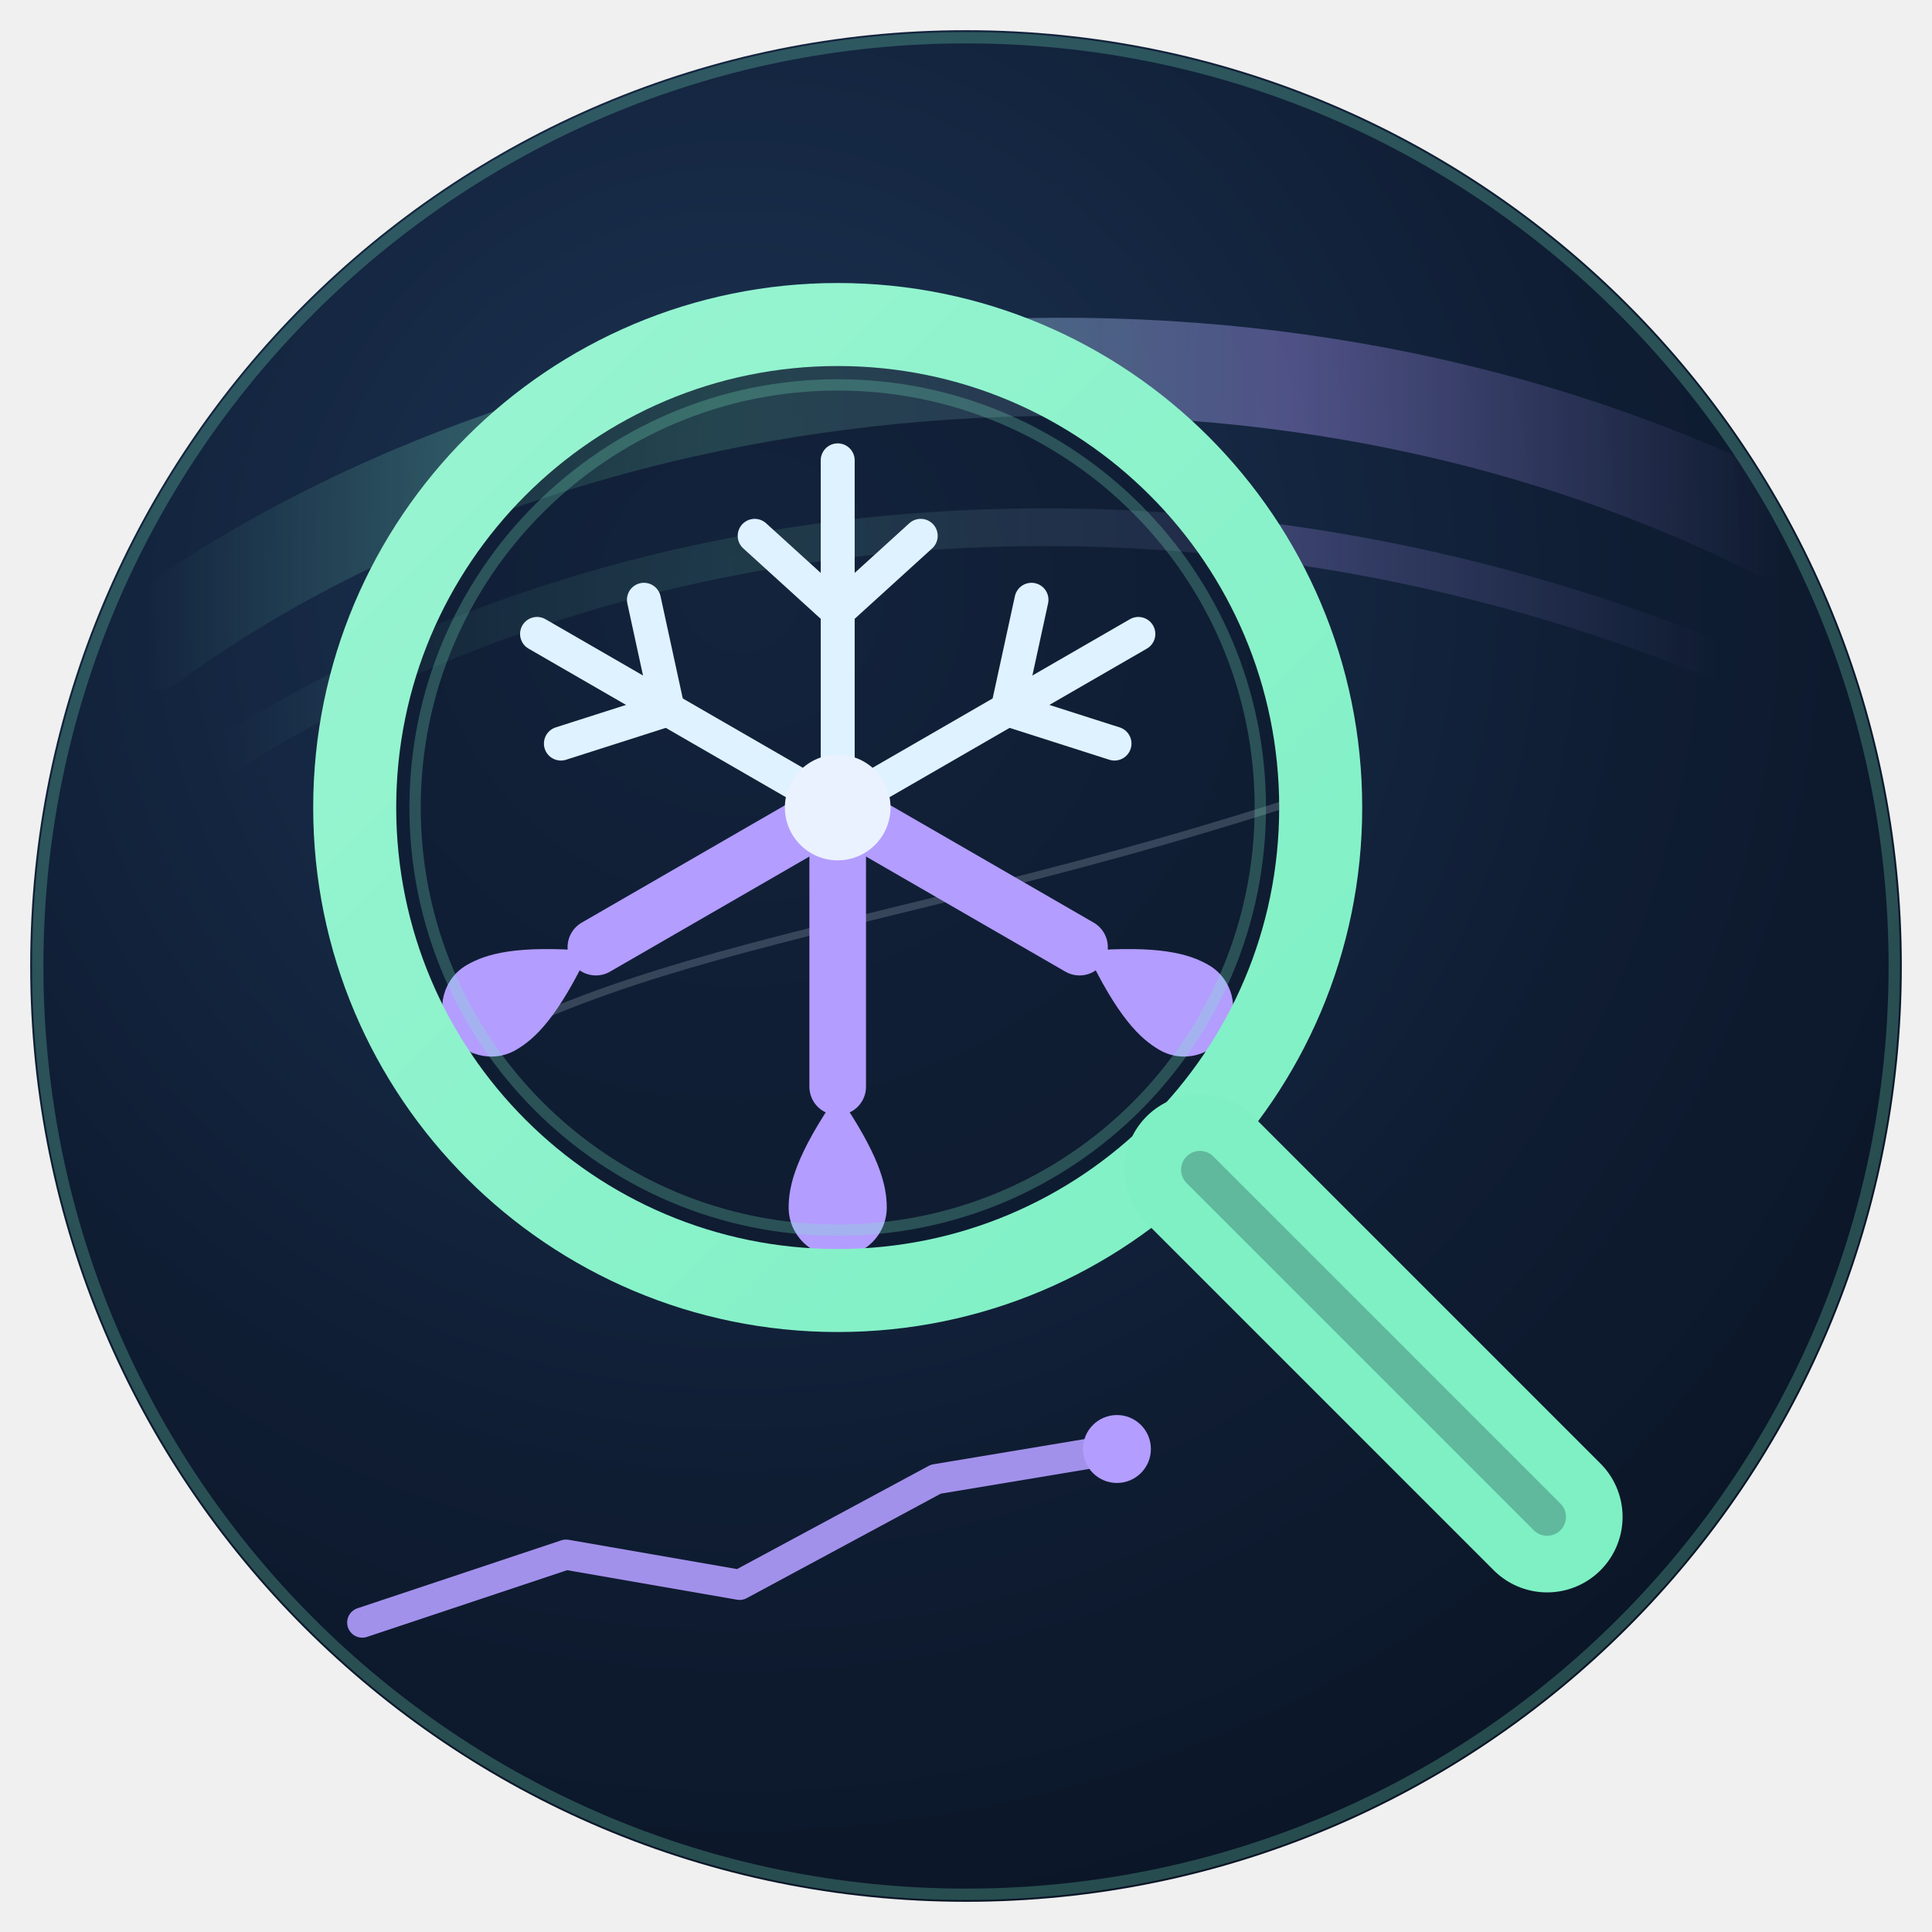
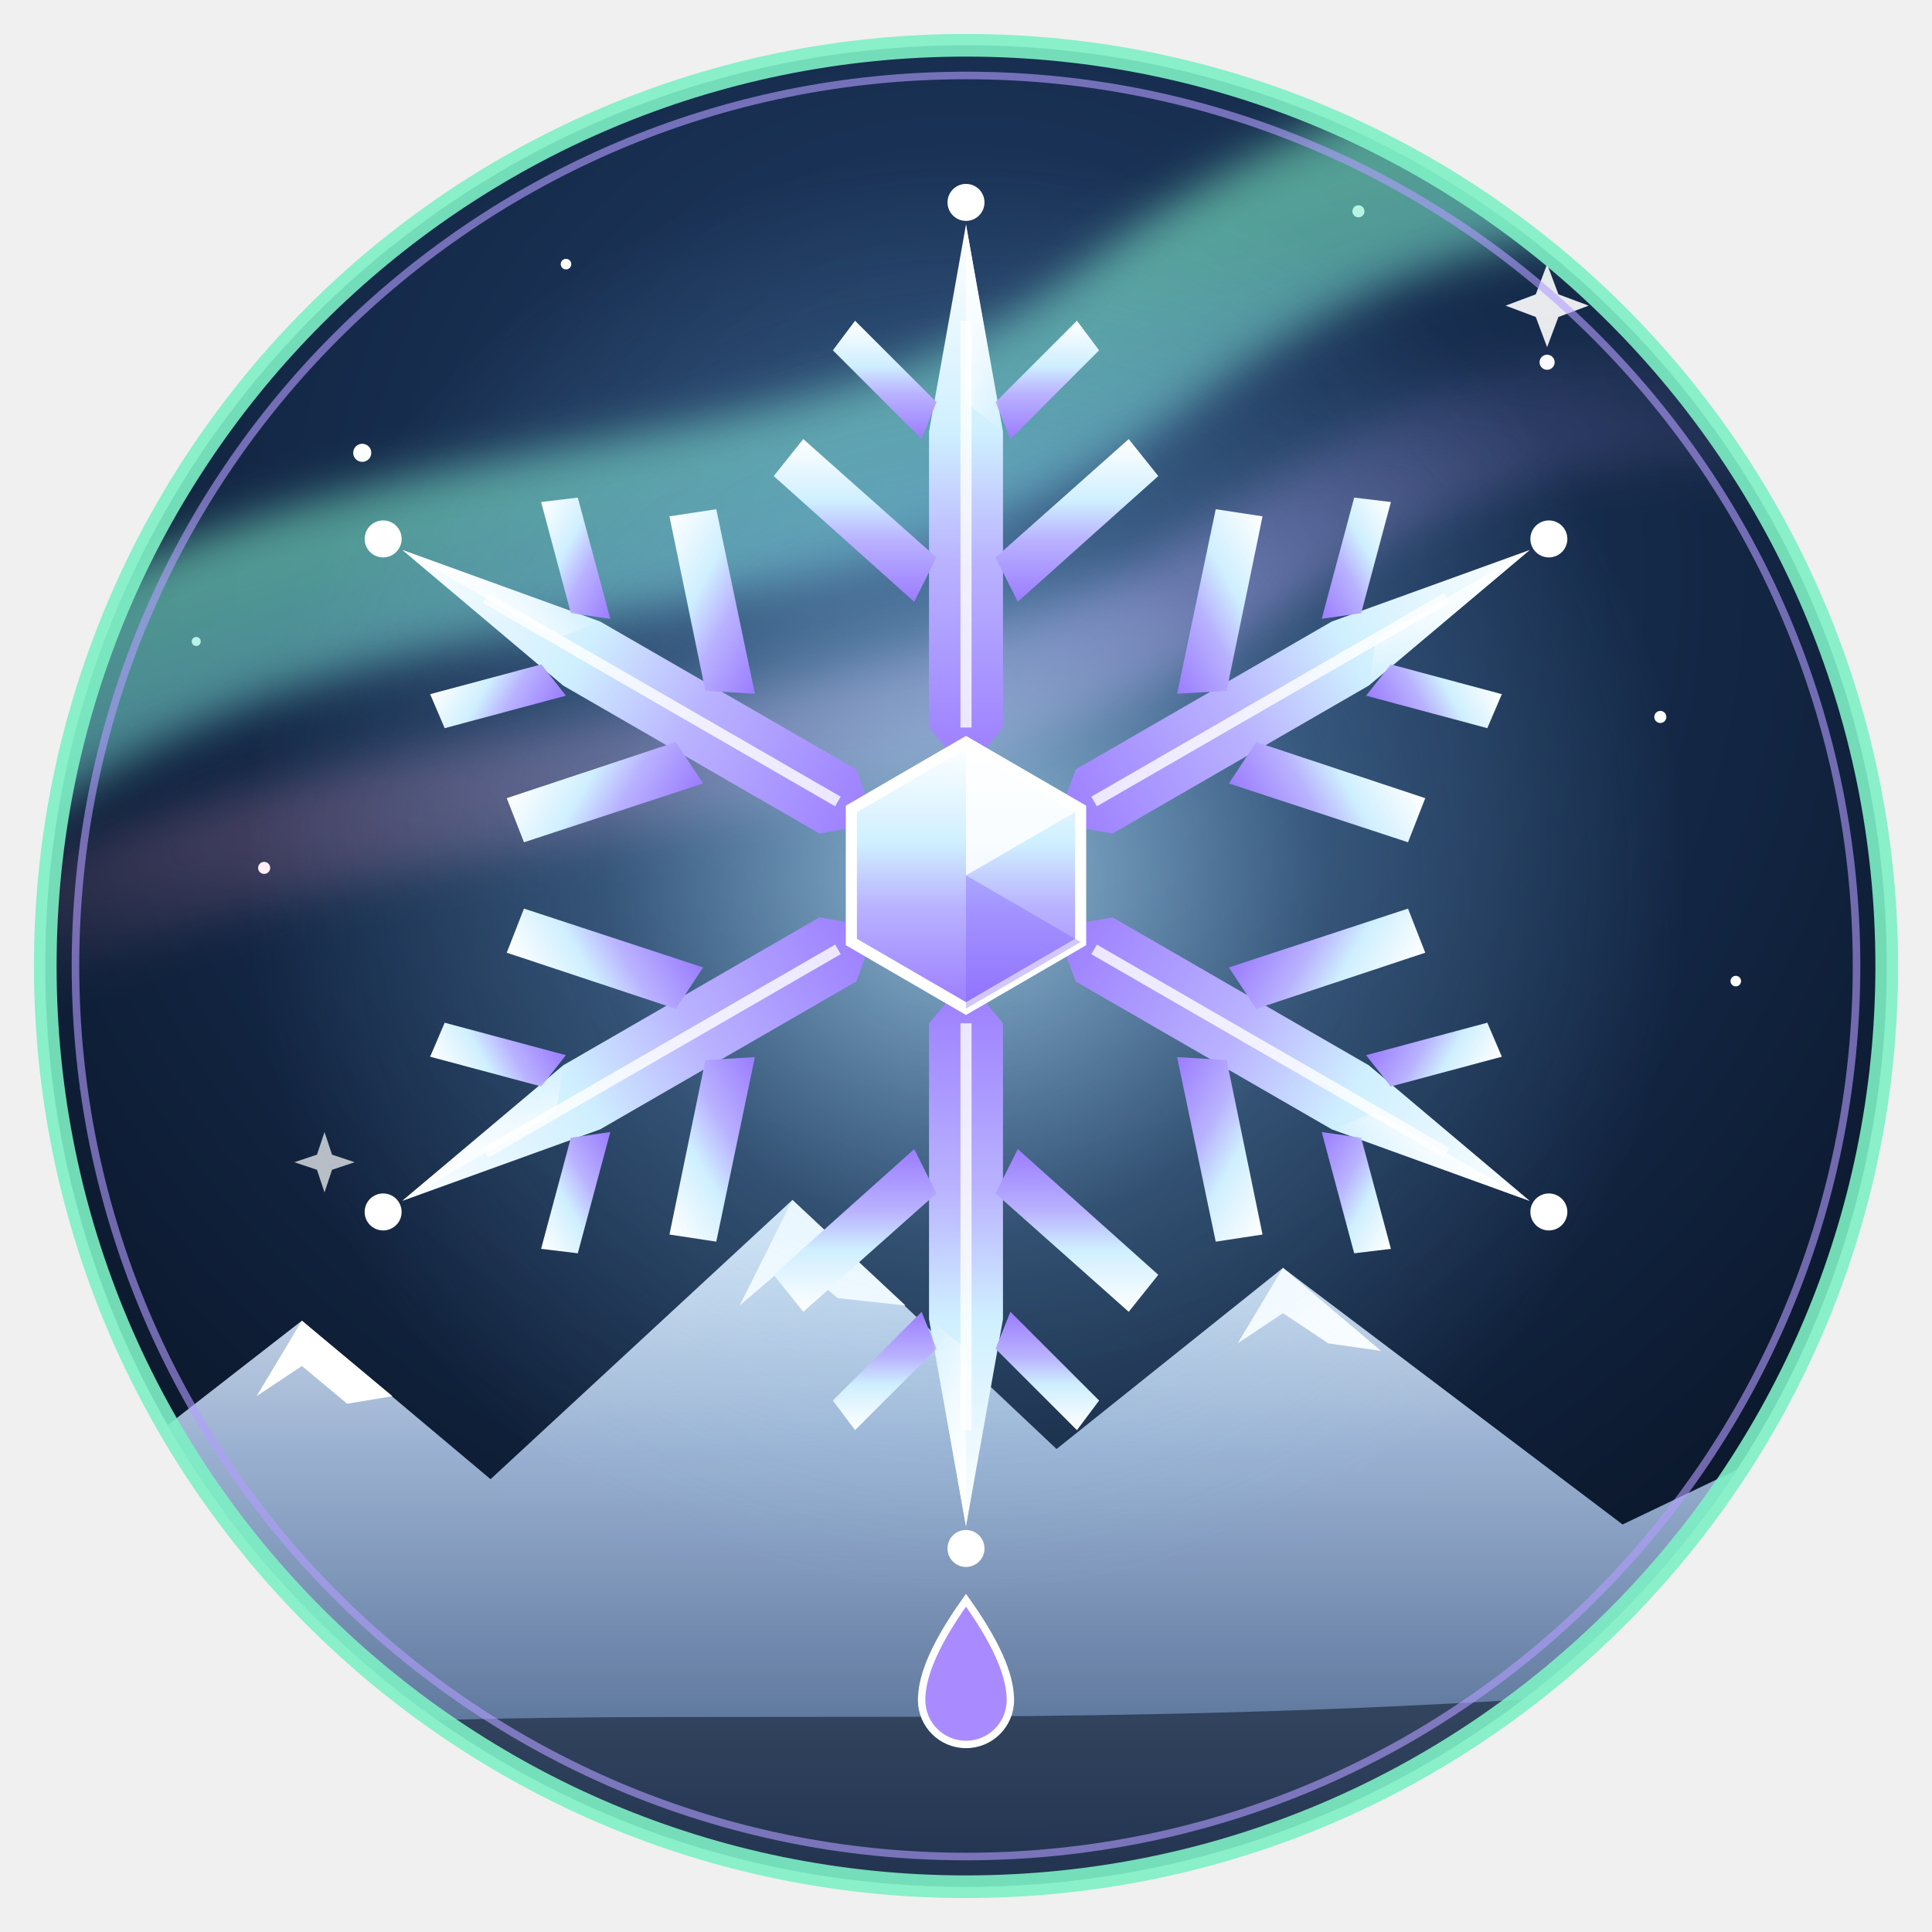
<svg xmlns="http://www.w3.org/2000/svg" viewBox="0 0 512 512" role="img" aria-label="Snow Trend Detective logo">
  <defs>
-     <radialGradient id="bg" cx="38%" cy="30%" r="80%">
-       <stop offset="0" stop-color="#1c3354" />
-       <stop offset=".6" stop-color="#0f1d33" />
-       <stop offset="1" stop-color="#0a1424" />
+     <radialGradient id="sky" cx="50%" cy="30%" r="75%">
+       <stop offset="0" stop-color="#22406b" />
+       <stop offset=".55" stop-color="#122542" />
+       <stop offset="1" stop-color="#070f1d" />
    </radialGradient>
-     <linearGradient id="aur" x1="0" y1="0" x2="1" y2="0">
+     <linearGradient id="aur1" x1="0" y1="0" x2="1" y2="1">
      <stop offset="0" stop-color="#7ef0c4" stop-opacity="0" />
-       <stop offset=".35" stop-color="#7ef0c4" stop-opacity=".55" />
-       <stop offset=".7" stop-color="#b39dff" stop-opacity=".5" />
+       <stop offset=".35" stop-color="#7ef0c4" stop-opacity=".85" />
+       <stop offset=".7" stop-color="#7fd3ff" stop-opacity=".6" />
      <stop offset="1" stop-color="#b39dff" stop-opacity="0" />
    </linearGradient>
-     <linearGradient id="ring" x1="0" y1="0" x2="1" y2="1">
-       <stop offset="0" stop-color="#9af5d2" />
-       <stop offset="1" stop-color="#7ef0c4" />
+     <linearGradient id="aur2" x1="1" y1="0" x2="0" y2="1">
+       <stop offset="0" stop-color="#b39dff" stop-opacity="0" />
+       <stop offset=".4" stop-color="#d6a8ff" stop-opacity=".7" />
+       <stop offset=".8" stop-color="#ff9ecb" stop-opacity=".35" />
+       <stop offset="1" stop-color="#ff9ecb" stop-opacity="0" />
    </linearGradient>
-     <linearGradient id="arm" x1="0" y1="0" x2="0" y2="1">
-       <stop offset="0" stop-color="#eaf6ff" />
-       <stop offset=".45" stop-color="#9ad7ff" />
-       <stop offset="1" stop-color="#b39dff" />
+     <linearGradient id="crys" x1="0" y1="0" x2="0" y2="1">
+       <stop offset="0" stop-color="#ffffff" />
+       <stop offset=".38" stop-color="#cfefff" />
+       <stop offset=".62" stop-color="#b9b2ff" />
+       <stop offset="1" stop-color="#9b7cff" />
    </linearGradient>
-     <clipPath id="lens">
-       <circle cx="222" cy="214" r="128" />
+     <linearGradient id="facet" x1="0" y1="0" x2="1" y2="1">
+       <stop offset="0" stop-color="#ffffff" stop-opacity=".95" />
+       <stop offset="1" stop-color="#ffffff" stop-opacity="0" />
+     </linearGradient>
+     <linearGradient id="mtn" x1="0" y1="0" x2="0" y2="1">
+       <stop offset="0" stop-color="#eaf4ff" />
+       <stop offset=".35" stop-color="#9fb7d8" />
+       <stop offset="1" stop-color="#34507a" />
+     </linearGradient>
+     <radialGradient id="glow" cx="50%" cy="50%" r="50%">
+       <stop offset="0" stop-color="#bfe9ff" stop-opacity=".75" />
+       <stop offset=".5" stop-color="#9ad7ff" stop-opacity=".22" />
+       <stop offset="1" stop-color="#9ad7ff" stop-opacity="0" />
+     </radialGradient>
+     <filter id="soft" x="-30%" y="-30%" width="160%" height="160%">
+       <feGaussianBlur stdDeviation="6" />
+     </filter>
+     <clipPath id="disk">
+       <circle cx="256" cy="256" r="244" />
    </clipPath>
+     <g id="arm">
+       <path d="M0 -28 L10 -40 L10 -120 L0 -176 L-10 -120 L-10 -40 Z" fill="url(#crys)" />
+       <path d="M0 -150 L0 -40" stroke="#ffffff" stroke-opacity=".8" stroke-width="3" />
+       <path d="M8 -86 L44 -118 L52 -108 L14 -74 Z" fill="url(#crys)" />
+       <path d="M-8 -86 L-44 -118 L-52 -108 L-14 -74 Z" fill="url(#crys)" />
+       <path d="M8 -128 L30 -150 L36 -142 L12 -118 Z" fill="url(#crys)" />
+       <path d="M-8 -128 L-30 -150 L-36 -142 L-12 -118 Z" fill="url(#crys)" />
+       <path d="M0 -176 L10 -120 L0 -128 Z" fill="url(#facet)" />
+       <circle cx="0" cy="-182" r="5" fill="#ffffff" />
+     </g>
  </defs>
-   <circle cx="256" cy="256" r="248" fill="url(#bg)" />
-   <circle cx="256" cy="256" r="246" fill="none" stroke="#7ef0c4" stroke-opacity=".25" stroke-width="3" />
-   <path d="M40 170 C150 90 330 70 470 140" fill="none" stroke="url(#aur)" stroke-width="26" stroke-linecap="round" opacity=".75" />
-   <path d="M60 200 C170 130 320 120 455 175" fill="none" stroke="url(#aur)" stroke-width="10" stroke-linecap="round" opacity=".5" />
-   <circle cx="222" cy="214" r="128" fill="#0b1628" fill-opacity=".55" />
-   <g clip-path="url(#lens)" opacity=".18">
-     <path d="M94 300 C150 250 230 250 350 210" stroke="#eaf2ff" stroke-width="2" fill="none" />
+   <g clip-path="url(#disk)">
+     <rect width="512" height="512" fill="url(#sky)" />
+     <g fill="#ffffff">
+       <circle cx="96" cy="120" r="2.4" />
+       <circle cx="410" cy="96" r="2" />
+       <circle cx="440" cy="190" r="1.6" />
+       <circle cx="70" cy="230" r="1.6" />
+       <circle cx="150" cy="70" r="1.4" />
+       <circle cx="360" cy="56" r="1.6" />
+       <circle cx="460" cy="260" r="1.4" />
+       <circle cx="52" cy="170" r="1.2" />
+     </g>
+     <path d="M410 70 l3 8 8 3 -8 3 -3 8 -3 -8 -8 -3 8 -3 Z" fill="#ffffff" opacity=".9" />
+     <path d="M86 300 l2 6 6 2 -6 2 -2 6 -2 -6 -6 -2 6 -2 Z" fill="#ffffff" opacity=".7" />
+     <path d="M-20 210 C90 120 210 160 300 90 S470 30 540 70" fill="none" stroke="url(#aur1)" stroke-width="46" stroke-linecap="round" opacity=".7" filter="url(#soft)" />
+     <path d="M-20 260 C110 190 230 220 330 150 S480 110 540 140" fill="none" stroke="url(#aur2)" stroke-width="30" stroke-linecap="round" opacity=".55" filter="url(#soft)" />
+     <path d="M-10 512 L-10 420 L80 350 L130 392 L210 318 L280 384 L340 336 L430 404 L522 360 L522 512 Z" fill="url(#mtn)" opacity=".95" />
+     <path d="M80 350 L104 370 L92 372 L80 362 L68 370 Z M210 318 L240 346 L222 344 L210 334 L196 346 Z M340 336 L366 358 L352 356 L340 348 L328 356 Z" fill="#ffffff" />
+     <path d="M-10 470 C120 440 260 470 522 440 L522 512 L-10 512 Z" fill="#0b1628" opacity=".55" />
  </g>
-   <g transform="translate(222 214)" stroke-linecap="round" fill="none">
-     <g stroke="#dff2ff" stroke-width="9">
-       <line x1="0" y1="0" x2="0" y2="-92" />
-       <line x1="0" y1="-52" x2="-22" y2="-72" />
-       <line x1="0" y1="-52" x2="22" y2="-72" />
-       <g transform="rotate(-60)">
-         <line x1="0" y1="0" x2="0" y2="-92" />
-         <line x1="0" y1="-52" x2="-22" y2="-72" />
-         <line x1="0" y1="-52" x2="22" y2="-72" />
-       </g>
-       <g transform="rotate(60)">
-         <line x1="0" y1="0" x2="0" y2="-92" />
-         <line x1="0" y1="-52" x2="-22" y2="-72" />
-         <line x1="0" y1="-52" x2="22" y2="-72" />
-       </g>
+   <circle cx="256" cy="232" r="190" fill="url(#glow)" />
+   <g transform="translate(256 232) scale(0.98)">
+     <use href="#arm" />
+     <use href="#arm" transform="rotate(60)" />
+     <use href="#arm" transform="rotate(120)" />
+     <use href="#arm" transform="rotate(180)" />
+     <use href="#arm" transform="rotate(240)" />
+     <use href="#arm" transform="rotate(300)" />
+     <path d="M0 -36 L31 -18 L31 18 L0 36 L-31 18 L-31 -18 Z" fill="url(#crys)" stroke="#ffffff" stroke-width="3" />
+     <path d="M0 -36 L31 -18 L0 0 Z" fill="#ffffff" opacity=".85" />
+     <path d="M0 0 L31 18 L0 36 Z" fill="#7b5cff" opacity=".35" />
+     <g fill="#a98bff" stroke="#ffffff" stroke-width="2">
+       <path d="M0 196 C-10 210 -12 218 -12 223 A12 12 0 0 0 12 223 C12 218 10 210 0 196 Z" />
    </g>
-     <g stroke="#b39dff" stroke-width="15">
-       <line x1="0" y1="0" x2="0" y2="74" />
-       <g transform="rotate(120)">
-         <line x1="0" y1="0" x2="0" y2="-74" />
-       </g>
-       <g transform="rotate(-120)">
-         <line x1="0" y1="0" x2="0" y2="-74" />
-       </g>
-     </g>
-     <g fill="#b39dff" stroke="none">
-       <path d="M0 76 C-11 92 -13 100 -13 106 A13 13 0 0 0 13 106 C13 100 11 92 0 76 Z" />
-       <g transform="rotate(120)">
-         <path d="M0 -76 C-11 -92 -13 -100 -13 -106 A13 13 0 0 1 13 -106 C13 -100 11 -92 0 -76 Z" />
-       </g>
-       <g transform="rotate(-120)">
-         <path d="M0 -76 C-11 -92 -13 -100 -13 -106 A13 13 0 0 1 13 -106 C13 -100 11 -92 0 -76 Z" />
-       </g>
-     </g>
-     <circle r="14" fill="#eaf2ff" stroke="none" />
  </g>
-   <circle cx="222" cy="214" r="128" fill="none" stroke="url(#ring)" stroke-width="22" />
-   <circle cx="222" cy="214" r="112" fill="none" stroke="#7ef0c4" stroke-opacity=".25" stroke-width="3" />
-   <line x1="318" y1="310" x2="410" y2="402" stroke="#7ef0c4" stroke-width="40" stroke-linecap="round" />
-   <line x1="318" y1="310" x2="410" y2="402" stroke="#0b1628" stroke-opacity=".25" stroke-width="10" stroke-linecap="round" />
-   <polyline points="96,430 150,412 196,420 248,392 296,384" fill="none" stroke="#b39dff" stroke-width="8" stroke-linecap="round" stroke-linejoin="round" opacity=".9" />
-   <circle cx="296" cy="384" r="9" fill="#b39dff" />
+   <circle cx="256" cy="256" r="244" fill="none" stroke="#7ef0c4" stroke-width="6" stroke-opacity=".9" />
+   <circle cx="256" cy="256" r="236" fill="none" stroke="#b39dff" stroke-width="2" stroke-opacity=".6" />
</svg>
